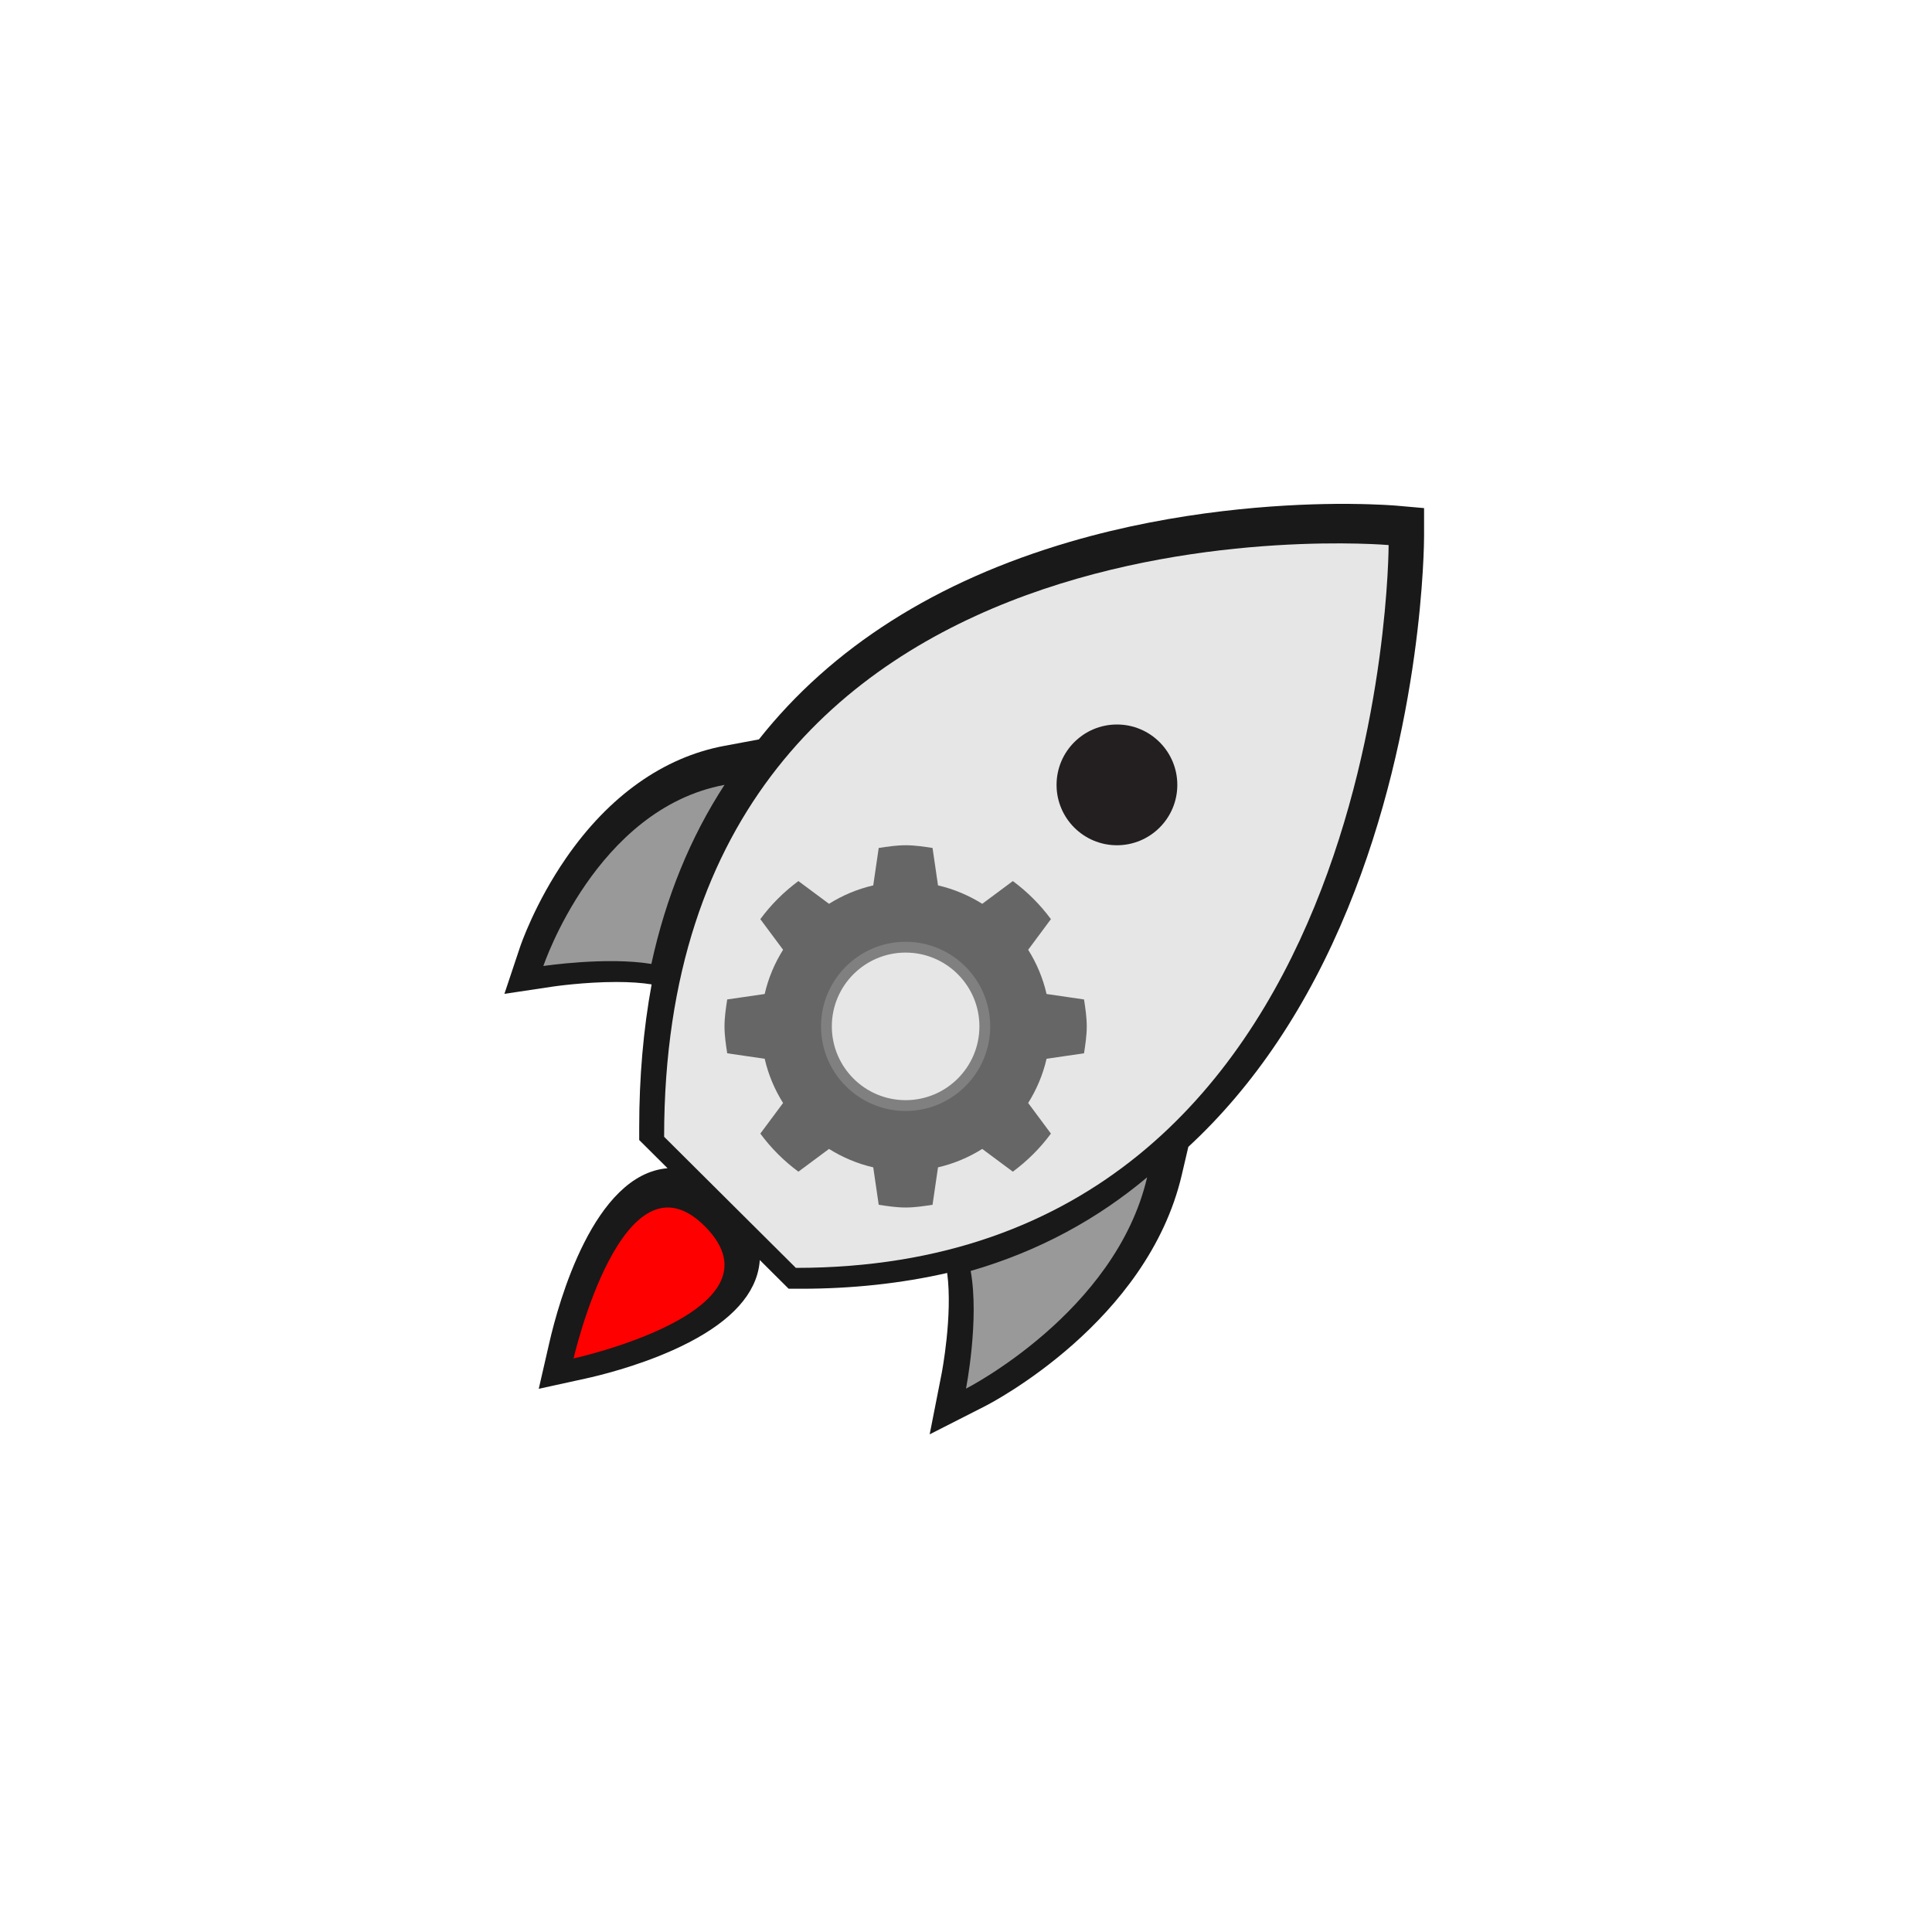
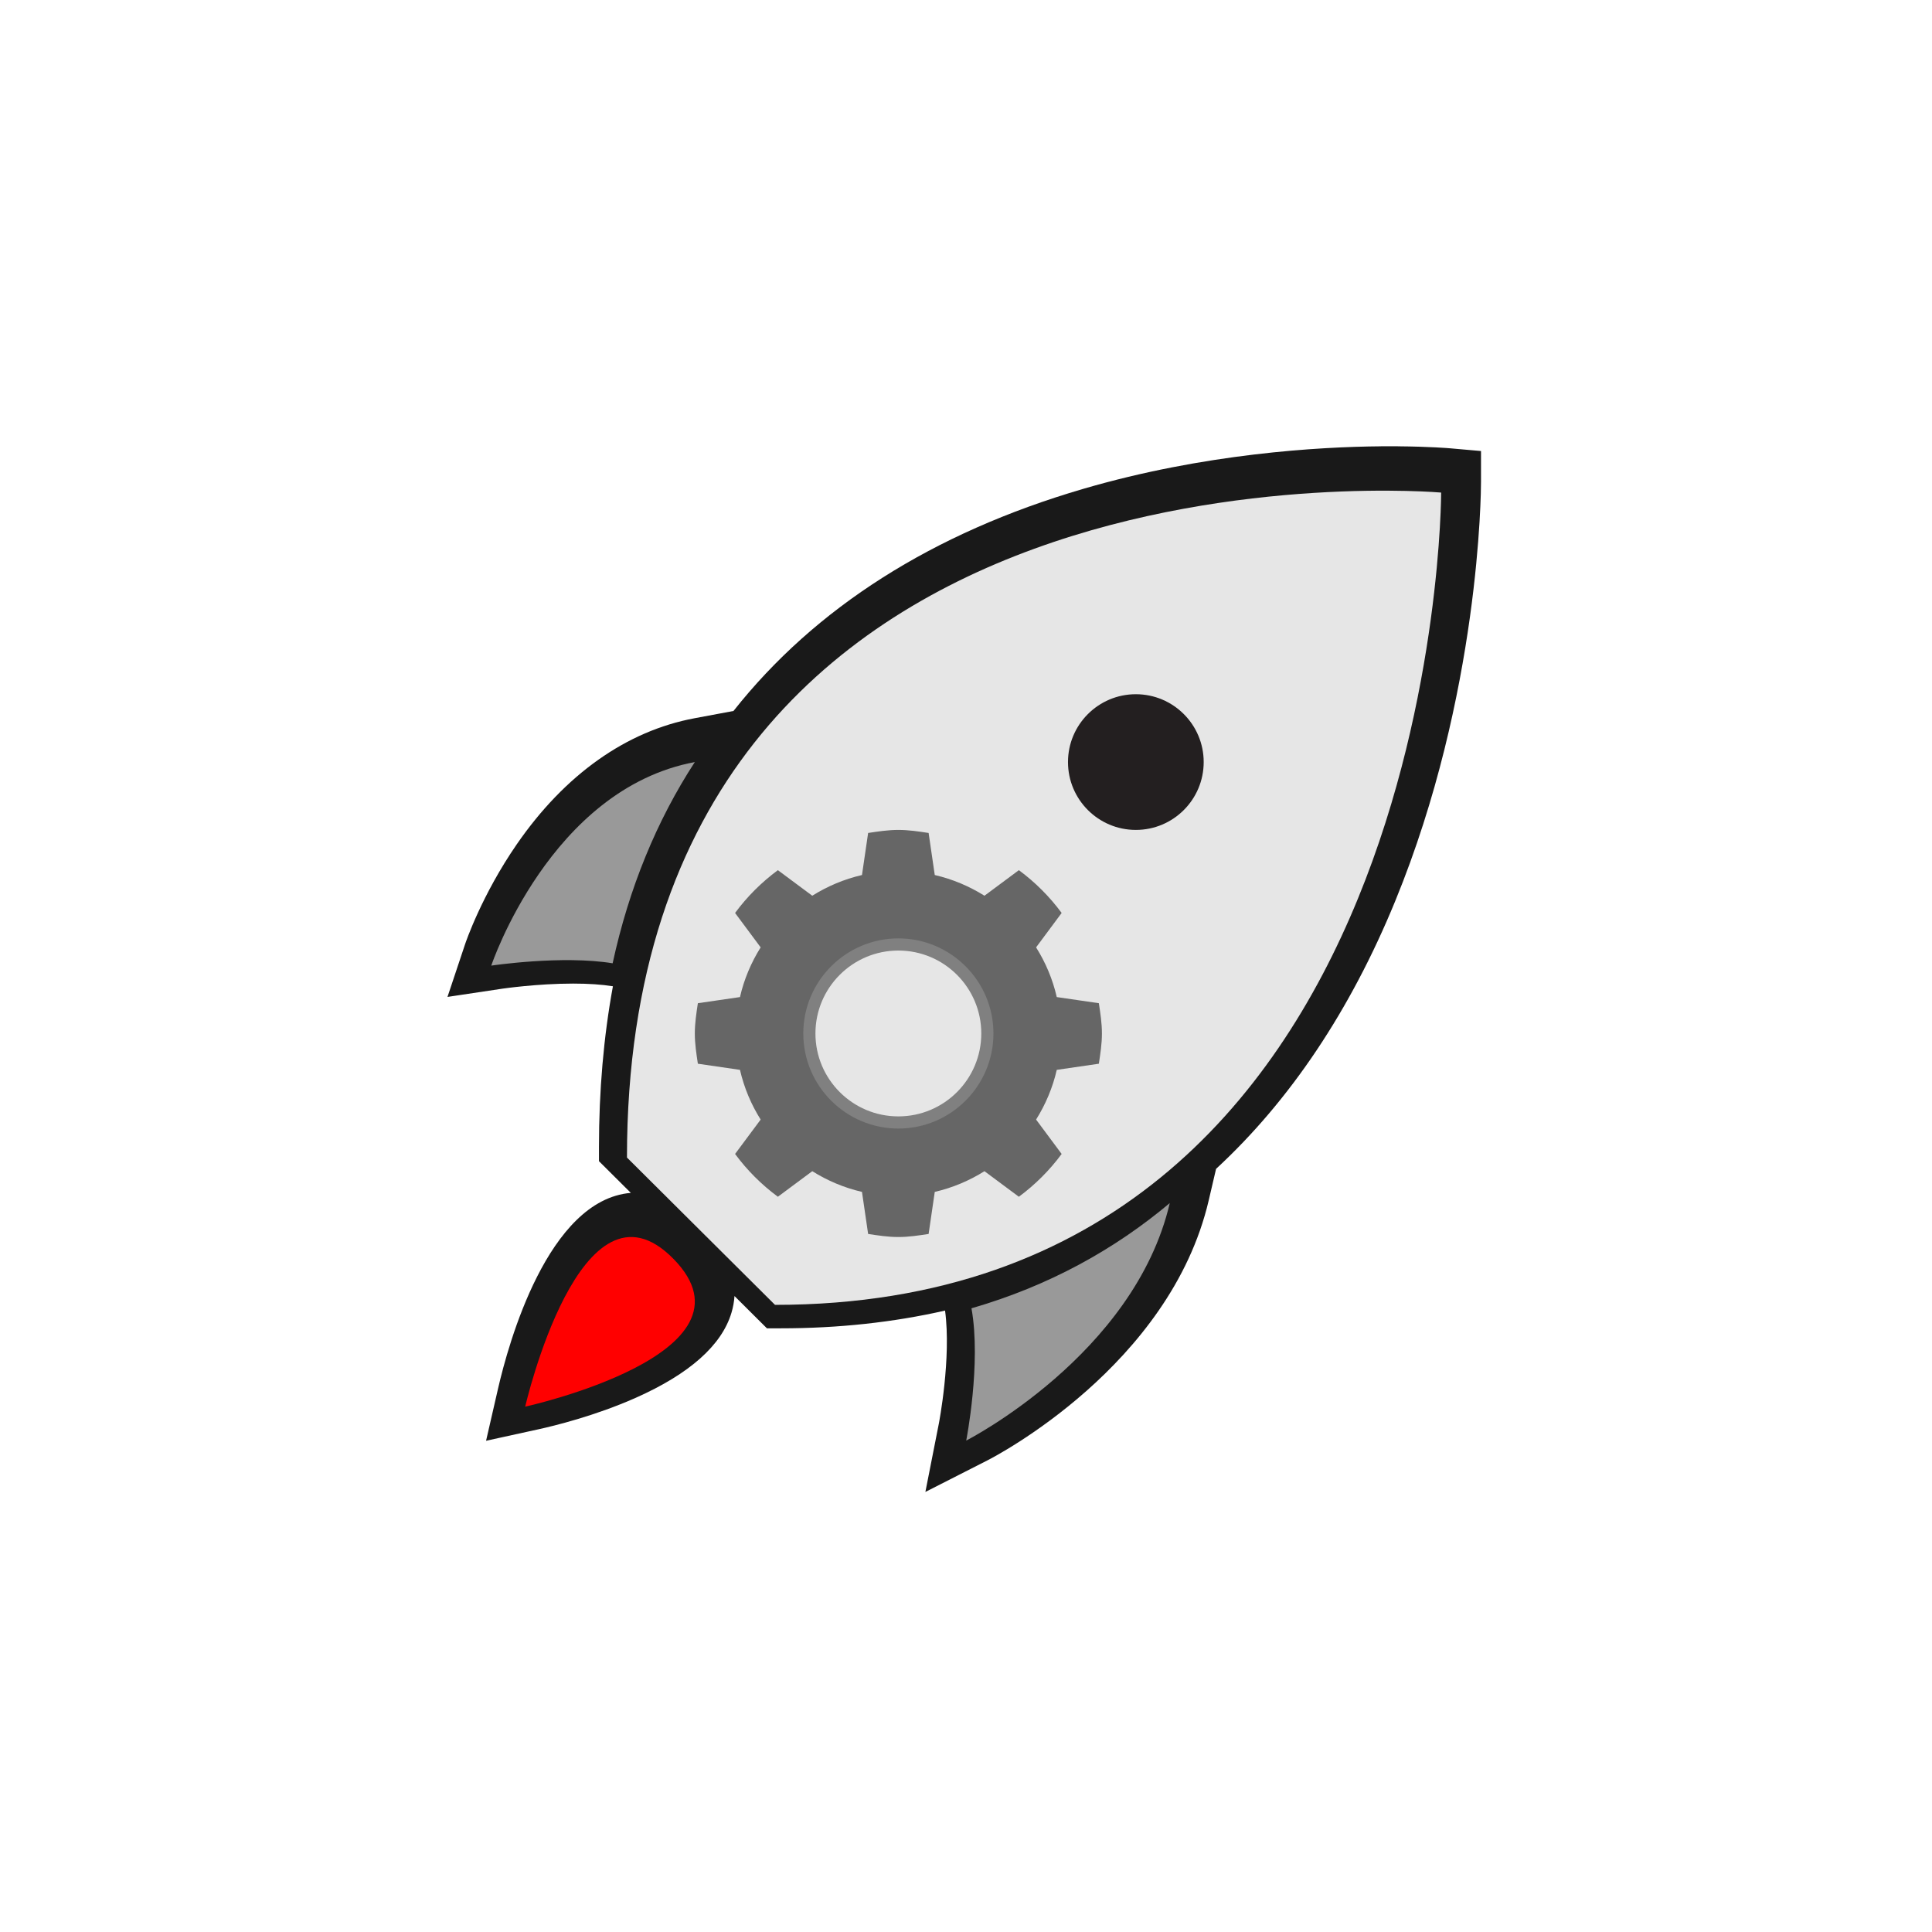
<svg xmlns="http://www.w3.org/2000/svg" viewBox="0 0 341.333 341.333" height="256" width="256" xml:space="preserve" id="svg2" version="1.1">
  <defs id="defs6">
    <clipPath id="clipPath18" clipPathUnits="userSpaceOnUse">
      <path id="path16" d="M 0,256 H 256 V 0 H 0 Z" />
    </clipPath>
    <clipPath id="clipPath26" clipPathUnits="userSpaceOnUse">
      <path id="path24" d="M 55.115,197.234 H 196.698 V 51.359 H 55.115 Z" />
    </clipPath>
  </defs>
-   <g id="g36" transform="matrix(1.333333,0,0,-1.333333,250.3807,89.66054)" style="fill:#191919;fill-opacity:1">
+   <g id="g36" transform="matrix(1.498398,0,0,-1.498398,260.2876,79.56419)" style="fill:#191919;fill-opacity:1">
    <path d="M 0,0 -2.737,0.241 C -2.839,0.25 -5.095,0.445 -8.888,0.476 V 0.48 h -0.999 -10e-4 -0.999 V 0.476 C -18.24,0.413 -31.745,-0.371 -46.013,-4.548 -63.729,-9.734 -77.592,-18.542 -87.227,-30.73 l -4.595,-0.858 c -8.032,-1.5 -15.277,-6.636 -20.951,-14.853 -4.143,-5.999 -6.031,-11.578 -6.109,-11.813 l -1.55,-4.643 -0.517,-1.548 1.614,0.242 4.841,0.727 c 0.04,0.006 4.107,0.603 8.36,0.603 1.816,0 3.394,-0.107 4.691,-0.318 -1.092,-5.935 -1.645,-12.307 -1.645,-18.96 v -1.246 -0.416 l 0.295,-0.293 0.884,-0.88 2.577,-2.565 c -9.784,-0.819 -14.44,-17.785 -15.654,-23.074 l -1.06,-4.615 -0.353,-1.539 1.542,0.338 4.625,1.013 c 1.852,0.406 6.676,1.58 11.479,3.714 6.344,2.818 10.142,6.194 11.289,10.033 0.194,0.649 0.313,1.305 0.356,1.966 l 2.653,-2.641 0.878,-0.873 0.293,-0.291 h 0.413 1.238 c 6.761,0 13.265,0.703 19.353,2.092 0.754,-5.624 -0.717,-13.24 -0.732,-13.32 l -1.191,-6.048 -0.397,-2.016 1.832,0.932 5.494,2.795 c 0.877,0.446 21.529,11.149 26.082,30.656 l 0.866,3.71 c 8.739,8.08 15.844,18.699 21.121,31.569 10.002,24.393 10.117,48.396 10.117,49.406 v 2.748 0.916 z" style="fill:#191919;fill-opacity:1;fill-rule:nonzero;stroke:none" id="path38" />
  </g>
-   <g id="g40" transform="matrix(1.333333,0,0,-1.333333,128,138.6667)">
+   <g id="g40" transform="matrix(1.498398,0,0,-1.498398,122.7564,134.6372)">
    <path d="M 0,0 C -4.51,-6.933 -7.757,-14.84 -9.691,-23.726 -15.66,-22.748 -24,-24 -24,-24 c 0,0 6.948,20.816 24,24" style="fill:#999999;fill-opacity:1;fill-rule:nonzero;stroke:none" id="path42" />
  </g>
-   <g id="g44" transform="matrix(1.333333,0,0,-1.333333,101.3333,240)">
+   <g id="g44" transform="matrix(1.498398,0,0,-1.498398,92.78843,248.5154)">
    <path d="M 0,0 C 0,0 6.561,28.586 17.497,17.407 28.432,6.229 0,0 0,0" style="fill:#ff0000;fill-opacity:1;fill-rule:nonzero;stroke:none" id="path46" />
  </g>
-   <g id="g48" transform="matrix(1.333333,0,0,-1.333333,170.6667,245.3333)">
+   <g id="g48" transform="matrix(1.498398,0,0,-1.498398,170.7051,254.509)">
    <path d="M 0,0 C 0,0 1.791,9.1 0.62,15.595 9.799,18.247 17.531,22.569 24,28 19.818,10.081 0,0 0,0" style="fill:#999999;fill-opacity:1;fill-rule:nonzero;stroke:none" id="path50" />
  </g>
-   <g id="g52" transform="matrix(1.333333,0,0,-1.333333,140.606,224)" style="fill:#e6e6e6;fill-opacity:1">
+   <g id="g52" transform="matrix(1.498398,0,0,-1.498398,136.923,230.5347)" style="fill:#e6e6e6;fill-opacity:1">
    <path d="m 0,0 -17.455,17.37 c 0,86.848 96,78.406 96,78.406 C 78.545,95.776 78.545,0 0,0" style="fill:#e6e6e6;fill-opacity:1;fill-rule:nonzero;stroke:none" id="path54" />
  </g>
-   <g id="g56" transform="matrix(1.333333,0,0,-1.333333,197.3333,128)">
+   <g id="g56" transform="matrix(1.498398,0,0,-1.498398,200.6731,122.65)">
    <path d="m 0,0 c -4.416,0 -8,-3.584 -8,-8 0,-4.416 3.584,-8 8,-8 4.416,0 8,3.584 8,8 0,4.416 -3.584,8 -8,8" style="fill:#231f20;fill-opacity:1;fill-rule:nonzero;stroke:none" id="path58" />
  </g>
-   <g id="g862" transform="translate(283.4193,-77.07553)">
+   <g id="g862" transform="matrix(1.123798,0,0,1.123798,297.4163,-107.8136)">
    <path id="path50-9" d="m -123.419,226.409 c -1.632,0 -3.194,0.243 -4.755,0.479 l -0.966,6.612 c -2.816,0.653 -5.44,1.765 -7.815,3.255 l -5.409,-4.018 c -2.565,1.9 -4.832,4.153 -6.727,6.727 l 4.021,5.409 c -1.485,2.373 -2.605,4.991 -3.25,7.815 l -6.62,0.964 c -0.236,1.563 -0.479,3.124 -0.479,4.758 0,1.631 0.243,3.194 0.479,4.755 l 6.62,0.966 c 0.645,2.816 1.758,5.44 3.25,7.815 l -4.021,5.406 c 1.895,2.565 4.155,4.825 6.727,6.727 l 5.409,-4.018 c 2.375,1.484 4.992,2.603 7.815,3.255 l 0.966,6.612 c 1.561,0.237 3.123,0.482 4.755,0.482 1.632,0 3.194,-0.244 4.755,-0.482 l 0.966,-6.612 c 2.817,-0.652 5.439,-1.765 7.815,-3.255 l 5.406,4.018 c 2.567,-1.901 4.832,-4.155 6.727,-6.727 l -4.018,-5.406 c 1.484,-2.375 2.605,-4.992 3.25,-7.815 l 6.617,-0.966 c 0.237,-1.561 0.482,-3.125 0.482,-4.755 0,-1.633 -0.244,-3.195 -0.482,-4.758 l -6.617,-0.964 c -0.645,-2.817 -1.759,-5.442 -3.25,-7.815 l 4.018,-5.409 c -1.895,-2.567 -4.153,-4.827 -6.727,-6.727 l -5.406,4.018 c -2.376,-1.484 -4.991,-2.602 -7.815,-3.255 l -0.966,-6.612 c -1.561,-0.236 -3.123,-0.479 -4.755,-0.479 z m 0,18.667 c 7.36,0 13.333,5.973 13.333,13.333 0,7.36 -5.973,13.333 -13.333,13.333 -7.36,0 -13.333,-5.973 -13.333,-13.333 0,-7.36 5.973,-13.333 13.333,-13.333 z" style="fill:#666666;fill-opacity:1;fill-rule:nonzero;stroke:none;stroke-width:1.333" />
    <path transform="scale(1.333333)" id="path54-1" d="m -92.564,175.807 c -9.925,0 -18,8.075 -18,18 0,9.925 8.075,18 18,18 9.925,0 18,-8.075 18,-18 0,-9.925 -8.075,-18 -18,-18 z m 0,7.611 c 5.735,0 10.391,4.654 10.391,10.389 0,5.735 -4.656,10.391 -10.391,10.391 -5.735,0 -10.391,-4.656 -10.391,-10.391 0,-5.735 4.656,-10.389 10.391,-10.389 z" style="fill:#666666;fill-opacity:1;fill-rule:nonzero;stroke:none;stroke-width:1" />
    <g transform="matrix(1.333333,0,0,-1.333333,-123.4194,243.4633)" id="g60">
      <path id="path62" style="fill:#808080;fill-opacity:1;fill-rule:nonzero;stroke:none" d="m 0,0 c -6.181,0 -11.21,-5.029 -11.21,-11.21 0,-6.182 5.029,-11.21 11.21,-11.21 6.182,0 11.21,5.028 11.21,11.21 C 11.21,-5.029 6.182,0 0,0 m 0,-1.432 c 5.397,0 9.777,-4.38 9.777,-9.778 0,-5.397 -4.38,-9.777 -9.777,-9.777 -5.397,0 -9.778,4.38 -9.778,9.777 0,5.398 4.381,9.778 9.778,9.778" />
    </g>
  </g>
</svg>
